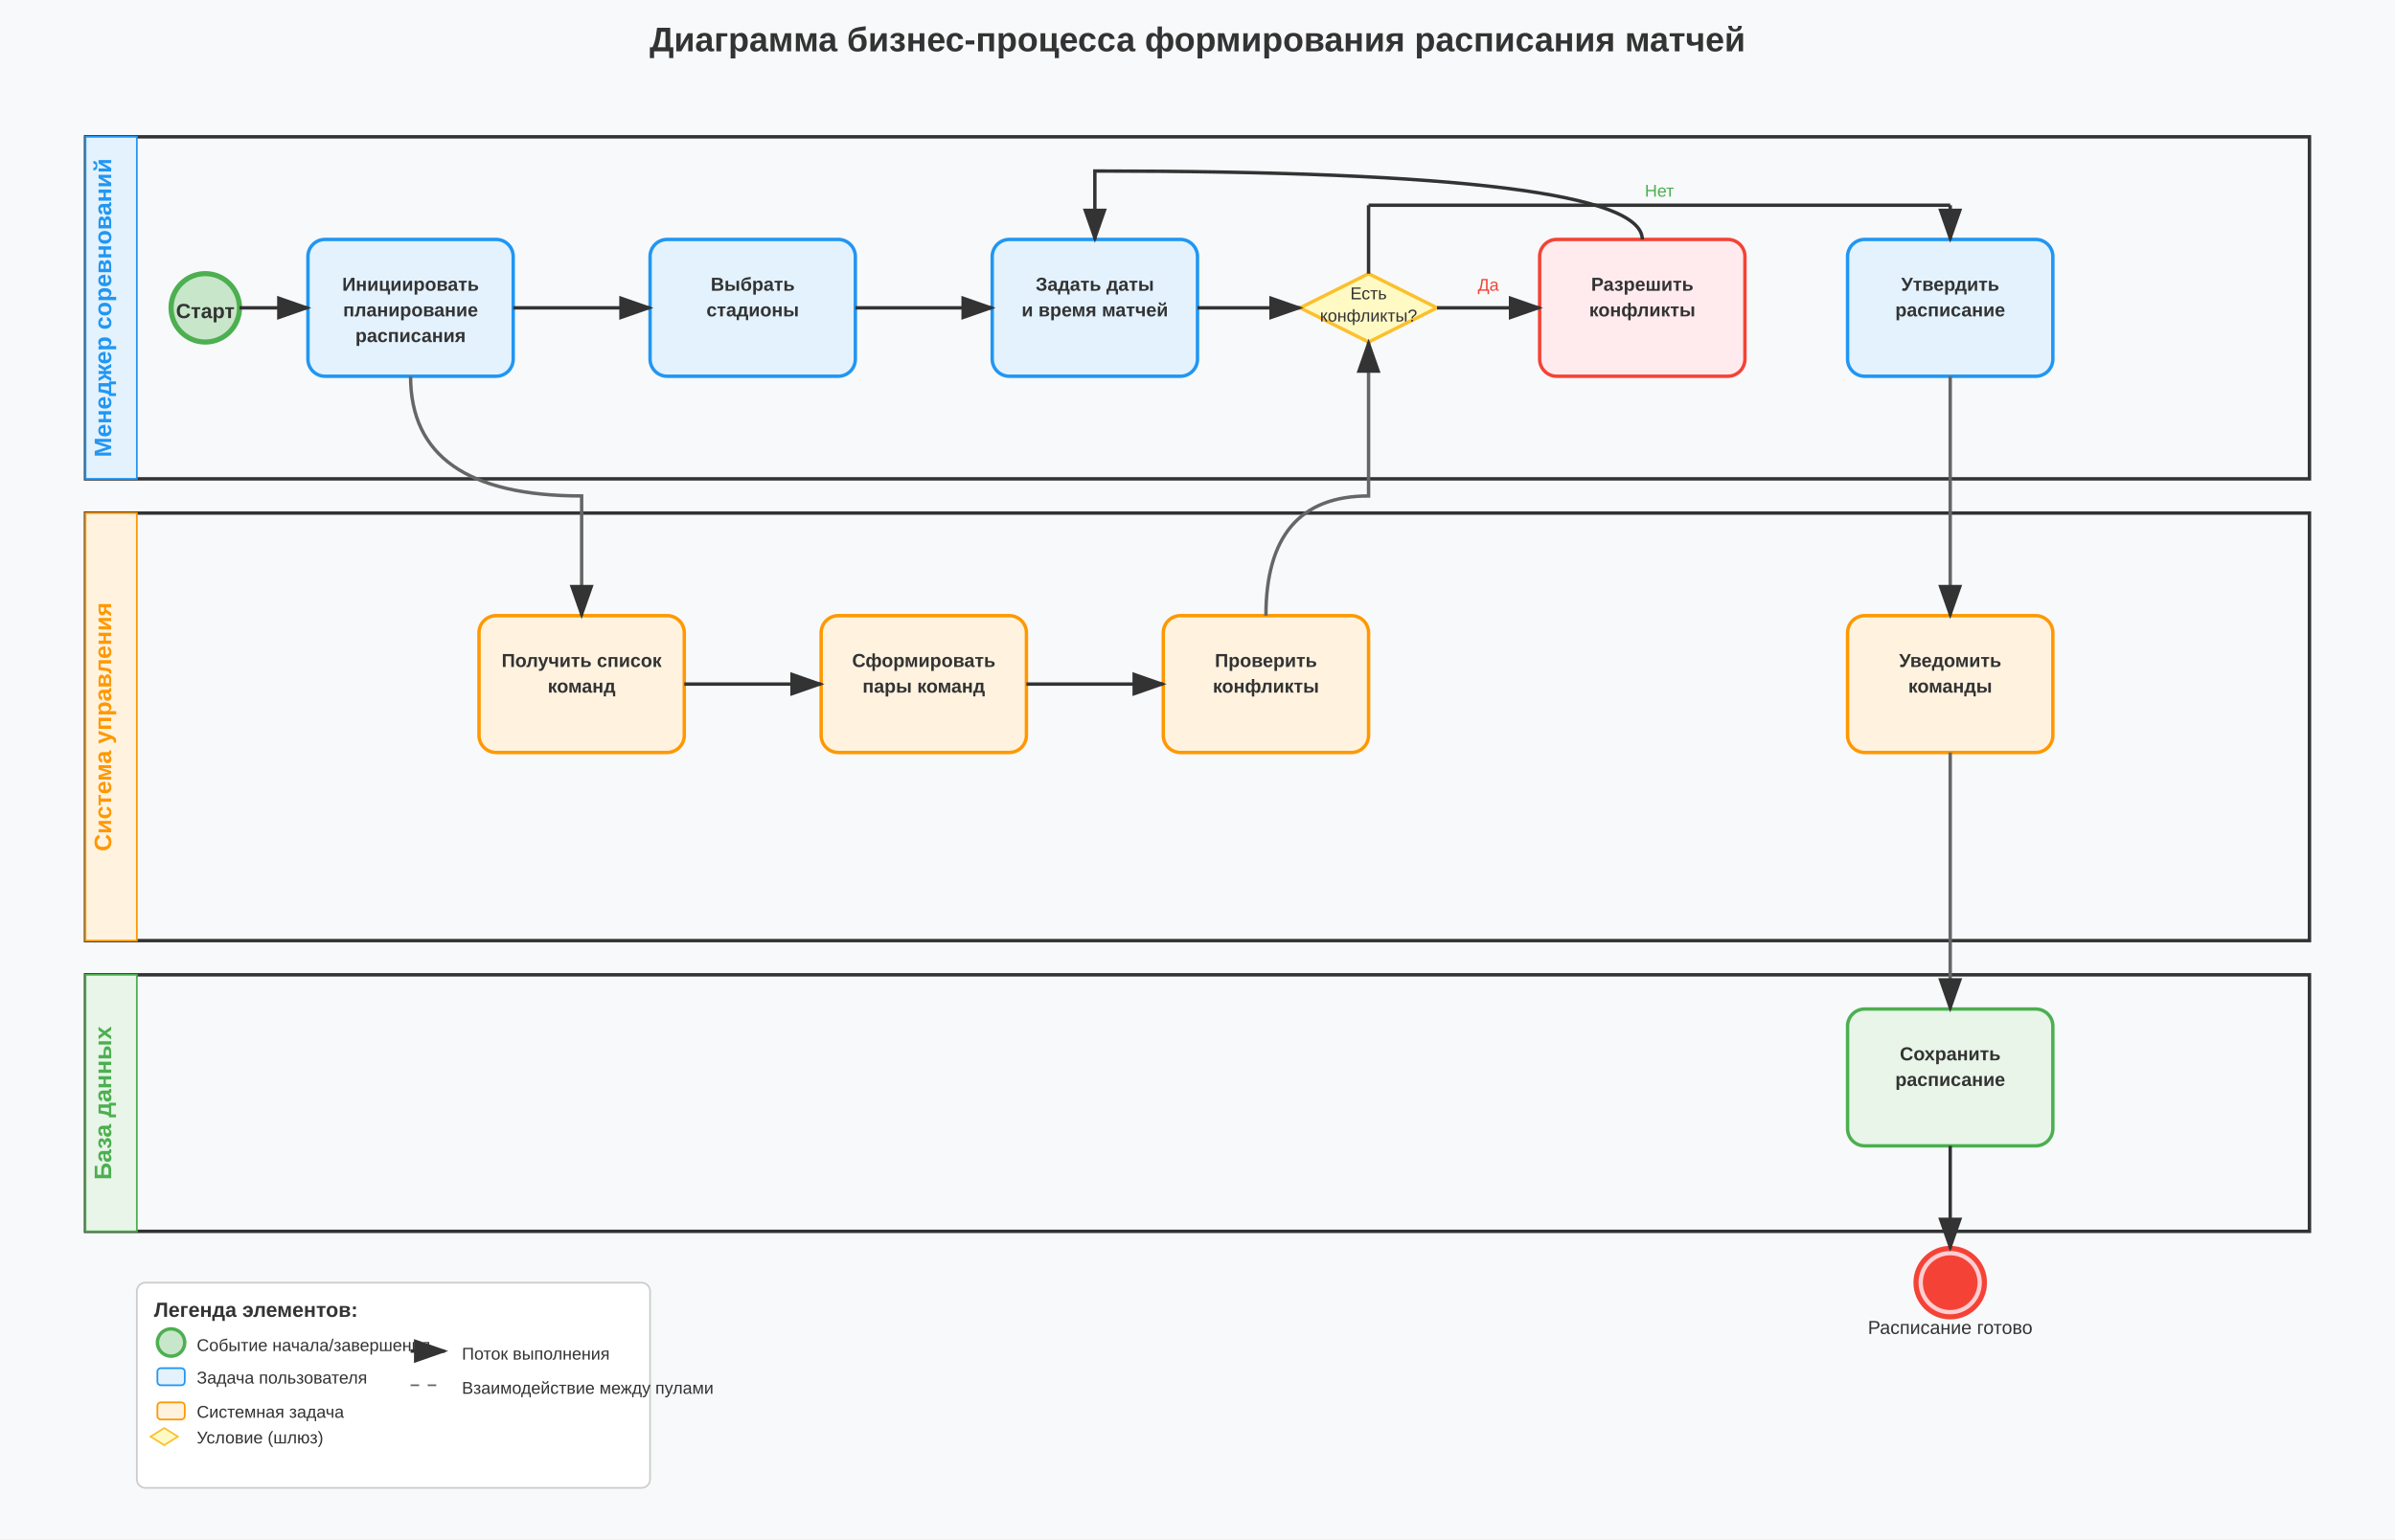
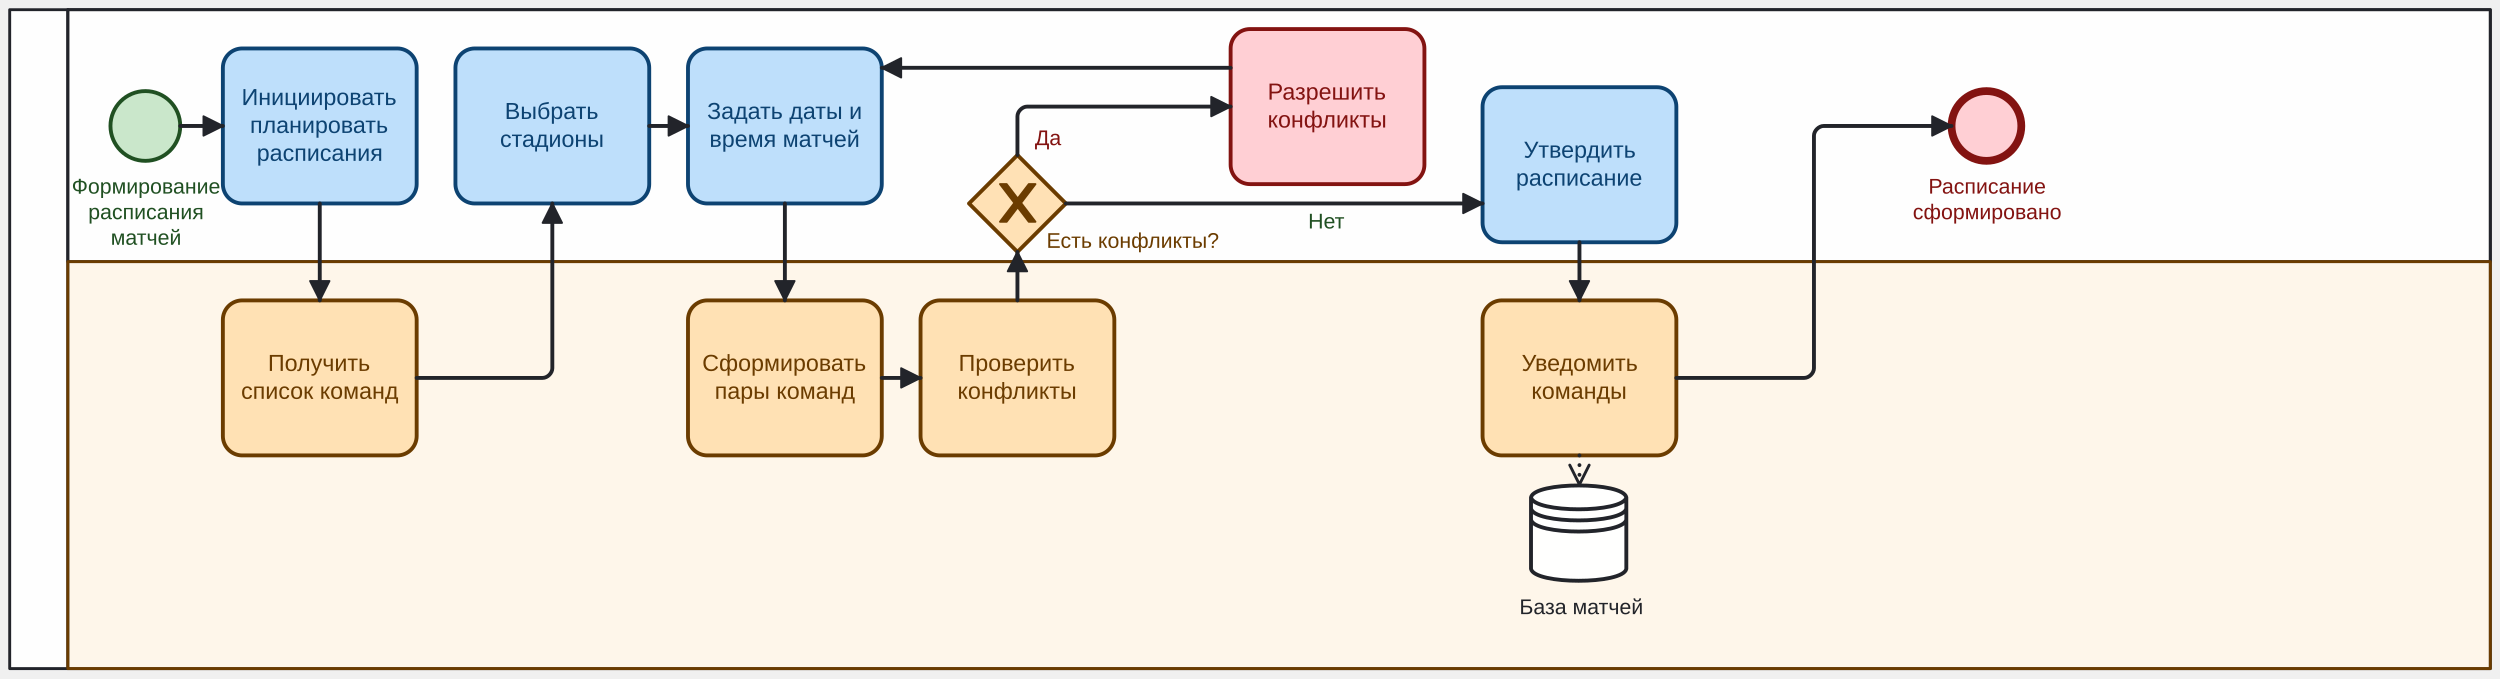
- <svg xmlns="http://www.w3.org/2000/svg" width="1400" height="900">
+ <svg xmlns="http://www.w3.org/2000/svg" width="1290" height="350" viewBox="165 95 1290 350" version="1.1">
  <defs>
-     <marker id="a" markerHeight="7" markerWidth="10" orient="auto" refX="9" refY="3.5">
-       <path fill="#333" d="m0 0 10 3.5L0 7z" />
-     </marker>
+     <pattern id="djs-grid-pattern-356952" width="10" height="10" patternUnits="userSpaceOnUse">
+       <circle cx="0.5" cy="0.5" r="0.5" style="fill: rgb(204, 204, 204);" />
+     </pattern>
  </defs>
-   <g class="layer">
-     <path fill="#f8f9fa" d="M0 0h1400v900H0z" />
-     <text fill="#333" font-family="Arial" font-size="20" font-weight="bold" text-anchor="middle" x="700" y="30">Диаграмма бизнес-процесса формирования расписания матчей</text>
-     <path fill="none" stroke="#333" stroke-width="2" d="M50 80h1300v200H50z" />
-     <path fill="#e3f2fd" stroke="#2196f3" d="M50 80h30v200H50z" />
-     <text fill="#2196f3" font-family="Arial" font-size="14" font-weight="bold" text-anchor="middle" transform="rotate(-90 65 180)" x="65" y="180">Менеджер соревнований</text>
-     <path fill="none" stroke="#333" stroke-width="2" d="M50 300h1300v250H50z" />
-     <path fill="#fff3e0" stroke="#ff9800" d="M50 300h30v250H50z" />
-     <text fill="#ff9800" font-family="Arial" font-size="14" font-weight="bold" text-anchor="middle" transform="rotate(-90 65 425)" x="65" y="425">Система управления</text>
-     <path fill="none" stroke="#333" stroke-width="2" d="M50 570h1300v150H50z" />
-     <path fill="#e8f5e8" stroke="#4caf50" d="M50 570h30v150H50z" />
-     <text fill="#4caf50" font-family="Arial" font-size="14" font-weight="bold" text-anchor="middle" transform="rotate(-90 65 645)" x="65" y="645">База данных</text>
-     <circle cx="120" cy="180" fill="#c8e6c9" r="20" stroke="#4caf50" stroke-width="3" />
-     <text fill="#333" font-family="Arial" font-size="12" font-weight="bold" text-anchor="middle" x="120" y="186">Старт</text>
-     <rect fill="#e3f2fd" height="80" rx="10" stroke="#2196f3" stroke-width="2" width="120" x="180" y="140" />
-     <text fill="#333" font-family="Arial" font-size="11" font-weight="bold" text-anchor="middle" x="240" y="170">Инициировать</text>
-     <text fill="#333" font-family="Arial" font-size="11" font-weight="bold" text-anchor="middle" x="240" y="185">планирование</text>
-     <text fill="#333" font-family="Arial" font-size="11" font-weight="bold" text-anchor="middle" x="240" y="200">расписания</text>
-     <rect fill="#e3f2fd" height="80" rx="10" stroke="#2196f3" stroke-width="2" width="120" x="380" y="140" />
-     <text fill="#333" font-family="Arial" font-size="11" font-weight="bold" text-anchor="middle" x="440" y="170">Выбрать</text>
-     <text fill="#333" font-family="Arial" font-size="11" font-weight="bold" text-anchor="middle" x="440" y="185">стадионы</text>
-     <rect fill="#e3f2fd" height="80" rx="10" stroke="#2196f3" stroke-width="2" width="120" x="580" y="140" />
-     <text fill="#333" font-family="Arial" font-size="11" font-weight="bold" text-anchor="middle" x="640" y="170">Задать даты</text>
-     <text fill="#333" font-family="Arial" font-size="11" font-weight="bold" text-anchor="middle" x="640" y="185">и время матчей</text>
-     <path fill="#fff9c4" stroke="#fbc02d" stroke-width="2" d="m800 160 40 20-40 20-40-20z" />
-     <text fill="#333" font-family="Arial" font-size="10" text-anchor="middle" x="800" y="175">Есть</text>
-     <text fill="#333" font-family="Arial" font-size="10" text-anchor="middle" x="800" y="188">конфликты?</text>
-     <rect fill="#ffebee" height="80" rx="10" stroke="#f44336" stroke-width="2" width="120" x="900" y="140" />
-     <text fill="#333" font-family="Arial" font-size="11" font-weight="bold" text-anchor="middle" x="960" y="170">Разрешить</text>
-     <text fill="#333" font-family="Arial" font-size="11" font-weight="bold" text-anchor="middle" x="960" y="185">конфликты</text>
-     <rect fill="#e3f2fd" height="80" rx="10" stroke="#2196f3" stroke-width="2" width="120" x="1080" y="140" />
-     <text fill="#333" font-family="Arial" font-size="11" font-weight="bold" text-anchor="middle" x="1140" y="170">Утвердить</text>
-     <text fill="#333" font-family="Arial" font-size="11" font-weight="bold" text-anchor="middle" x="1140" y="185">расписание</text>
-     <rect fill="#fff3e0" height="80" rx="10" stroke="#ff9800" stroke-width="2" width="120" x="280" y="360" />
-     <text fill="#333" font-family="Arial" font-size="11" font-weight="bold" text-anchor="middle" x="340" y="390">Получить список</text>
-     <text fill="#333" font-family="Arial" font-size="11" font-weight="bold" text-anchor="middle" x="340" y="405">команд</text>
-     <rect fill="#fff3e0" height="80" rx="10" stroke="#ff9800" stroke-width="2" width="120" x="480" y="360" />
-     <text fill="#333" font-family="Arial" font-size="11" font-weight="bold" text-anchor="middle" x="540" y="390">Сформировать</text>
-     <text fill="#333" font-family="Arial" font-size="11" font-weight="bold" text-anchor="middle" x="540" y="405">пары команд</text>
-     <rect fill="#fff3e0" height="80" rx="10" stroke="#ff9800" stroke-width="2" width="120" x="680" y="360" />
-     <text fill="#333" font-family="Arial" font-size="11" font-weight="bold" text-anchor="middle" x="740" y="390">Проверить</text>
-     <text fill="#333" font-family="Arial" font-size="11" font-weight="bold" text-anchor="middle" x="740" y="405">конфликты</text>
-     <rect fill="#fff3e0" height="80" rx="10" stroke="#ff9800" stroke-width="2" width="120" x="1080" y="360" />
-     <text fill="#333" font-family="Arial" font-size="11" font-weight="bold" text-anchor="middle" x="1140" y="390">Уведомить</text>
-     <text fill="#333" font-family="Arial" font-size="11" font-weight="bold" text-anchor="middle" x="1140" y="405">команды</text>
-     <rect fill="#e8f5e8" height="80" rx="10" stroke="#4caf50" stroke-width="2" width="120" x="1080" y="590" />
-     <text fill="#333" font-family="Arial" font-size="11" font-weight="bold" text-anchor="middle" x="1140" y="620">Сохранить</text>
-     <text fill="#333" font-family="Arial" font-size="11" font-weight="bold" text-anchor="middle" x="1140" y="635">расписание</text>
-     <circle cx="1140" cy="750" fill="#ffcdd2" r="20" stroke="#f44336" stroke-width="3" />
-     <circle cx="1140" cy="750" fill="#f44336" r="16" />
-     <text fill="#333" font-family="Arial" font-size="11" text-anchor="middle" x="1140" y="780">Расписание готово</text>
-     <path marker-end="url(#a)" stroke="#333" stroke-width="2" d="M140 180h40" />
-     <path marker-end="url(#a)" stroke="#333" stroke-width="2" d="M300 180h80" />
-     <path marker-end="url(#a)" stroke="#333" stroke-width="2" d="M500 180h80" />
-     <path marker-end="url(#a)" stroke="#333" stroke-width="2" d="M700 180h60" />
-     <path marker-end="url(#a)" stroke="#333" stroke-width="2" d="M840 180h60" />
-     <text fill="#f44336" font-family="Arial" font-size="10" text-anchor="middle" x="870" y="170">Да</text>
-     <path d="M960 140q0-40-320-40v40" fill="none" marker-end="url(#a)" stroke="#333" stroke-width="2" />
-     <path stroke="#333" stroke-width="2" d="M800 160v-40M800 120h340" />
-     <path marker-end="url(#a)" stroke="#333" stroke-width="2" d="M1140 120v20" />
-     <text fill="#4caf50" font-family="Arial" font-size="10" text-anchor="middle" x="970" y="115">Нет</text>
-     <path d="M240 220q0 70 100 70v70" fill="none" marker-end="url(#a)" stroke="#666" stroke-width="2" />
-     <path marker-end="url(#a)" stroke="#333" stroke-width="2" d="M400 400h80" />
-     <path marker-end="url(#a)" stroke="#333" stroke-width="2" d="M600 400h80" />
-     <path d="M740 360q0-70 60-70v-90" fill="none" marker-end="url(#a)" stroke="#666" stroke-width="2" />
-     <path d="M1140 220v140" fill="none" marker-end="url(#a)" stroke="#666" stroke-width="2" />
-     <path d="M1140 440v150" fill="none" marker-end="url(#a)" stroke="#666" stroke-width="2" />
-     <path marker-end="url(#a)" stroke="#333" stroke-width="2" d="M1140 670v60" />
-     <g transform="translate(80 750)">
-       <rect fill="#fff" height="120" rx="5" stroke="#ccc" width="300" />
-       <text fill="#333" font-family="Arial" font-size="12" font-weight="bold" x="10" y="20">Легенда элементов:</text>
-       <circle cx="20" cy="35" fill="#c8e6c9" r="8" stroke="#4caf50" stroke-width="2" />
-       <text fill="#333" font-family="Arial" font-size="10" x="35" y="40">Событие начала/завершения</text>
-       <rect fill="#e3f2fd" height="10" rx="2" stroke="#2196f3" width="16" x="12" y="50" />
-       <text fill="#333" font-family="Arial" font-size="10" x="35" y="59">Задача пользователя</text>
-       <rect fill="#fff3e0" height="10" rx="2" stroke="#ff9800" width="16" x="12" y="70" />
-       <text fill="#333" font-family="Arial" font-size="10" x="35" y="79">Системная задача</text>
-       <path fill="#fff9c4" stroke="#fbc02d" d="m16 85 8 5-8 5-8-5z" />
-       <text fill="#333" font-family="Arial" font-size="10" x="35" y="94">Условие (шлюз)</text>
-       <path marker-end="url(#a)" stroke="#333" stroke-width="2" d="M160 40h20" />
-       <text fill="#333" font-family="Arial" font-size="10" x="190" y="45">Поток выполнения</text>
-       <path stroke="#666" stroke-dasharray="5,5" d="M160 60h20" />
-       <text fill="#333" font-family="Arial" font-size="10" x="190" y="65">Взаимодействие между пулами</text>
+   <g class="djs-group">
+     <g class="djs-element djs-shape" data-element-id="Participant_0r4eqyd" style="display: block;" transform="matrix(1 0 0 1 170 100)">
+       <g class="djs-visual">
+         <rect x="0" y="0" width="1280" height="340" rx="0" ry="0" style="stroke-linecap: round; stroke-linejoin: round; stroke: rgb(34, 36, 42); stroke-width: 1.5px; fill: white; fill-opacity: 0.95;" />
+         <path style="fill: none; stroke-linecap: round; stroke-linejoin: round; stroke: rgb(34, 36, 42); stroke-width: 1.5px;" d="M30,0L30,340" />
+         <text lineHeight="1.2" class="djs-label" style="font-family: Arial, sans-serif; font-size: 12px; font-weight: normal; fill: rgb(34, 36, 42);" transform="matrix(-1.83697e-16 -1 1 -1.83697e-16 0 340)">
+           <tspan x="170" y="18.6" />
+         </text>
+       </g>
+       <rect x="-5" y="-5" rx="4" width="1290" height="350" class="djs-outline" style="fill: none;" />
+       <rect class="djs-hit djs-hit-no-move" x="0" y="0" width="1280" height="340" style="fill: none; stroke-opacity: 0; stroke: white; stroke-width: 15px;" />
+       <rect class="djs-hit djs-hit-click-stroke" x="0" y="0" width="1280" height="340" style="fill: none; stroke-opacity: 0; stroke: white; stroke-width: 15px;" />
+       <rect class="djs-hit djs-hit-all" x="0" y="0" width="30" height="340" style="fill: none; stroke-opacity: 0; stroke: white; stroke-width: 15px;" />
+     </g>
+     <g class="djs-children">
+       <g class="djs-group">
+         <g class="djs-element djs-shape" data-element-id="Lane_1m2kdk2" style="display: block;" transform="matrix(1 0 0 1 200 100)">
+           <g class="djs-visual">
+             <rect x="0" y="0" width="1250" height="130" rx="0" ry="0" style="stroke-linecap: round; stroke-linejoin: round; stroke: rgb(34, 36, 42); stroke-width: 1.5px; fill: white; fill-opacity: 0.25;" />
+             <text lineHeight="1.2" class="djs-label" style="font-family: Arial, sans-serif; font-size: 12px; font-weight: normal; fill: rgb(34, 36, 42);" transform="matrix(-1.83697e-16 -1 1 -1.83697e-16 0 130)">
+               <tspan x="65" y="18.6" />
+             </text>
+           </g>
+           <rect x="-5" y="-5" rx="4" width="1260" height="140" class="djs-outline" style="fill: none;" />
+           <rect class="djs-hit djs-hit-no-move" x="0" y="0" width="1250" height="130" style="fill: none; stroke-opacity: 0; stroke: white; stroke-width: 15px;" />
+           <rect class="djs-hit djs-hit-click-stroke" x="0" y="0" width="1250" height="130" style="fill: none; stroke-opacity: 0; stroke: white; stroke-width: 15px;" />
+           <rect class="djs-hit djs-hit-all" x="0" y="0" width="30" height="130" style="fill: none; stroke-opacity: 0; stroke: white; stroke-width: 15px;" />
+         </g>
+       </g>
+       <g class="djs-group">
+         <g class="djs-element djs-shape" data-element-id="Lane_0pj161p" style="display: block;" transform="matrix(1 0 0 1 200 230)">
+           <g class="djs-visual">
+             <rect x="0" y="0" width="1250" height="210" rx="0" ry="0" style="stroke-linecap: round; stroke-linejoin: round; stroke: rgb(107, 60, 0); stroke-width: 1.5px; fill: rgb(255, 224, 178); fill-opacity: 0.25;" />
+             <text lineHeight="1.2" class="djs-label" style="font-family: Arial, sans-serif; font-size: 12px; font-weight: normal; fill: rgb(107, 60, 0);" transform="matrix(-1.83697e-16 -1 1 -1.83697e-16 0 210)">
+               <tspan x="105" y="18.6" />
+             </text>
+           </g>
+           <rect x="-5" y="-5" rx="4" width="1260" height="220" class="djs-outline" style="fill: none;" />
+           <rect class="djs-hit djs-hit-no-move" x="0" y="0" width="1250" height="210" style="fill: none; stroke-opacity: 0; stroke: white; stroke-width: 15px;" />
+           <rect class="djs-hit djs-hit-click-stroke" x="0" y="0" width="1250" height="210" style="fill: none; stroke-opacity: 0; stroke: white; stroke-width: 15px;" />
+           <rect class="djs-hit djs-hit-all" x="0" y="0" width="30" height="210" style="fill: none; stroke-opacity: 0; stroke: white; stroke-width: 15px;" />
+         </g>
+       </g>
+       <g class="djs-group">
+         <g class="djs-element djs-shape" data-element-id="Event_1ok4ohv" style="display: block;" transform="matrix(1 0 0 1 222 142)">
+           <g class="djs-visual">
+             <circle cx="18" cy="18" r="18" style="stroke-linecap: round; stroke-linejoin: round; stroke: rgb(32, 80, 34); stroke-width: 2px; fill: rgb(200, 230, 201); fill-opacity: 0.95;" />
+           </g>
+           <rect class="djs-hit djs-hit-all" x="0" y="0" width="36" height="36" style="fill: none; stroke-opacity: 0; stroke: white; stroke-width: 15px;" />
+           <circle cx="18" cy="18" r="23" class="djs-outline" style="fill: none;" />
+         </g>
+       </g>
+       <g class="djs-group">
+         <g class="djs-element djs-shape" data-element-id="Activity_0319um3" style="display: block;" transform="matrix(1 0 0 1 280 120)">
+           <g class="djs-visual">
+             <rect x="0" y="0" width="100" height="80" rx="10" ry="10" style="stroke-linecap: round; stroke-linejoin: round; stroke: rgb(13, 67, 114); stroke-width: 2px; fill: rgb(187, 222, 251); fill-opacity: 0.95;" />
+             <text lineHeight="1.2" class="djs-label" style="font-family: Arial, sans-serif; font-size: 12px; font-weight: normal; fill: rgb(13, 67, 114);">
+               <tspan x="9.636" y="29.2">Инициировать </tspan>
+               <tspan x="14.001" y="43.6">планировать </tspan>
+               <tspan x="17.469" y="58">расписания</tspan>
+             </text>
+           </g>
+           <rect class="djs-hit djs-hit-all" x="0" y="0" width="100" height="80" style="fill: none; stroke-opacity: 0; stroke: white; stroke-width: 15px;" />
+           <rect x="-5" y="-5" rx="14" width="110" height="90" class="djs-outline" style="fill: none;" />
+         </g>
+       </g>
+       <g class="djs-group">
+         <g class="djs-element djs-shape" data-element-id="Activity_1o7kmbs" style="display: block;" transform="matrix(1 0 0 1 280 250)">
+           <g class="djs-visual">
+             <rect x="0" y="0" width="100" height="80" rx="10" ry="10" style="stroke-linecap: round; stroke-linejoin: round; stroke: rgb(107, 60, 0); stroke-width: 2px; fill: rgb(255, 224, 178); fill-opacity: 0.95;" />
+             <text lineHeight="1.2" class="djs-label" style="font-family: Arial, sans-serif; font-size: 12px; font-weight: normal; fill: rgb(107, 60, 0);">
+               <tspan x="23.256" y="36.4">Получить </tspan>
+               <tspan x="9.391" y="50.8">список команд</tspan>
+             </text>
+           </g>
+           <rect class="djs-hit djs-hit-all" x="0" y="0" width="100" height="80" style="fill: none; stroke-opacity: 0; stroke: white; stroke-width: 15px;" />
+           <rect x="-5" y="-5" rx="14" width="110" height="90" class="djs-outline" style="fill: none;" />
+         </g>
+       </g>
+       <g class="djs-group">
+         <g class="djs-element djs-shape" data-element-id="Activity_134ykms" style="display: block;" transform="matrix(1 0 0 1 400 120)">
+           <g class="djs-visual">
+             <rect x="0" y="0" width="100" height="80" rx="10" ry="10" style="stroke-linecap: round; stroke-linejoin: round; stroke: rgb(13, 67, 114); stroke-width: 2px; fill: rgb(187, 222, 251); fill-opacity: 0.95;" />
+             <text lineHeight="1.2" class="djs-label" style="font-family: Arial, sans-serif; font-size: 12px; font-weight: normal; fill: rgb(13, 67, 114);">
+               <tspan x="25.459" y="36.4">Выбрать </tspan>
+               <tspan x="22.979" y="50.8">стадионы</tspan>
+             </text>
+           </g>
+           <rect class="djs-hit djs-hit-all" x="0" y="0" width="100" height="80" style="fill: none; stroke-opacity: 0; stroke: white; stroke-width: 15px;" />
+           <rect x="-5" y="-5" rx="14" width="110" height="90" class="djs-outline" style="fill: none;" />
+         </g>
+       </g>
+       <g class="djs-group">
+         <g class="djs-element djs-shape" data-element-id="Activity_05emmdw" style="display: block;" transform="matrix(1 0 0 1 520 120)">
+           <g class="djs-visual">
+             <rect x="0" y="0" width="100" height="80" rx="10" ry="10" style="stroke-linecap: round; stroke-linejoin: round; stroke: rgb(13, 67, 114); stroke-width: 2px; fill: rgb(187, 222, 251); fill-opacity: 0.95;" />
+             <text lineHeight="1.2" class="djs-label" style="font-family: Arial, sans-serif; font-size: 12px; font-weight: normal; fill: rgb(13, 67, 114);">
+               <tspan x="9.858" y="36.4">Задать даты и</tspan>
+               <tspan x="11.057" y="50.8">время матчей</tspan>
+             </text>
+           </g>
+           <rect class="djs-hit djs-hit-all" x="0" y="0" width="100" height="80" style="fill: none; stroke-opacity: 0; stroke: white; stroke-width: 15px;" />
+           <rect x="-5" y="-5" rx="14" width="110" height="90" class="djs-outline" style="fill: none;" />
+         </g>
+       </g>
+       <g class="djs-group">
+         <g class="djs-element djs-shape" data-element-id="Activity_0oi5qn6" style="display: block;" transform="matrix(1 0 0 1 520 250)">
+           <g class="djs-visual">
+             <rect x="0" y="0" width="100" height="80" rx="10" ry="10" style="stroke-linecap: round; stroke-linejoin: round; stroke: rgb(107, 60, 0); stroke-width: 2px; fill: rgb(255, 224, 178); fill-opacity: 0.95;" />
+             <text lineHeight="1.2" class="djs-label" style="font-family: Arial, sans-serif; font-size: 12px; font-weight: normal; fill: rgb(107, 60, 0);">
+               <tspan x="7.333" y="36.4">Сформировать</tspan>
+               <tspan x="13.789" y="50.8">пары команд</tspan>
+             </text>
+           </g>
+           <rect class="djs-hit djs-hit-all" x="0" y="0" width="100" height="80" style="fill: none; stroke-opacity: 0; stroke: white; stroke-width: 15px;" />
+           <rect x="-5" y="-5" rx="14" width="110" height="90" class="djs-outline" style="fill: none;" />
+         </g>
+       </g>
+       <g class="djs-group">
+         <g class="djs-element djs-shape" data-element-id="Activity_002ssw3" style="display: block;" transform="matrix(1 0 0 1 640 250)">
+           <g class="djs-visual">
+             <rect x="0" y="0" width="100" height="80" rx="10" ry="10" style="stroke-linecap: round; stroke-linejoin: round; stroke: rgb(107, 60, 0); stroke-width: 2px; fill: rgb(255, 224, 178); fill-opacity: 0.95;" />
+             <text lineHeight="1.2" class="djs-label" style="font-family: Arial, sans-serif; font-size: 12px; font-weight: normal; fill: rgb(107, 60, 0);">
+               <tspan x="19.62" y="36.4">Проверить </tspan>
+               <tspan x="19.06" y="50.8">конфликты</tspan>
+             </text>
+           </g>
+           <rect class="djs-hit djs-hit-all" x="0" y="0" width="100" height="80" style="fill: none; stroke-opacity: 0; stroke: white; stroke-width: 15px;" />
+           <rect x="-5" y="-5" rx="14" width="110" height="90" class="djs-outline" style="fill: none;" />
+         </g>
+       </g>
+       <g class="djs-group">
+         <g class="djs-element djs-shape" data-element-id="Activity_1llwj9p" style="display: block;" transform="matrix(1 0 0 1 930 250)">
+           <g class="djs-visual">
+             <rect x="0" y="0" width="100" height="80" rx="10" ry="10" style="stroke-linecap: round; stroke-linejoin: round; stroke: rgb(107, 60, 0); stroke-width: 2px; fill: rgb(255, 224, 178); fill-opacity: 0.95;" />
+             <text lineHeight="1.2" class="djs-label" style="font-family: Arial, sans-serif; font-size: 12px; font-weight: normal; fill: rgb(107, 60, 0);">
+               <tspan x="20.138" y="36.4">Уведомить </tspan>
+               <tspan x="25.194" y="50.8">команды</tspan>
+             </text>
+           </g>
+           <rect class="djs-hit djs-hit-all" x="0" y="0" width="100" height="80" style="fill: none; stroke-opacity: 0; stroke: white; stroke-width: 15px;" />
+           <rect x="-5" y="-5" rx="14" width="110" height="90" class="djs-outline" style="fill: none;" />
+         </g>
+       </g>
+       <g class="djs-group">
+         <g class="djs-element djs-shape" data-element-id="DataStoreReference_0b8kw5d" style="display: block;" transform="matrix(1 0 0 1 955 345)">
+           <g class="djs-visual">
+             <path d="m  0,6.65 l  0,36.885 c  1.639,8.197 47.541,8.197  49.18,0 l  0,-36.885 c -1.639,-8.197 -47.541,-8.197 -49.18,0c  1.639,8.197 47.541,8.197  49.18,0 m  -49.18,5.738c  1.639,8.197 47.541,8.197 49.18,0m  -49.18,5.738c  1.639,8.197 47.541,8.197  49.18,0" style="fill: white; stroke-linecap: round; stroke-linejoin: round; stroke: rgb(34, 36, 42); stroke-width: 2px; fill-opacity: 0.95;" />
+           </g>
+           <rect class="djs-hit djs-hit-all" x="0" y="0" width="50" height="50" style="fill: none; stroke-opacity: 0; stroke: white; stroke-width: 15px;" />
+           <path d="M1.038 48.135C1.038 49.351 1.073 50.758 1.383 52.064C1.699 53.394 2.324 54.715 3.564 55.643C6.025 57.484 10.116 58.769 14.821 59.607C19.577 60.454 25.139 60.874 30.683 60.874C36.228 60.874 41.789 60.454 46.545 59.607C51.25 58.769 55.341 57.484 57.803 55.643C59.042 54.716 59.667 53.394 59.983 52.064C60.294 50.758 60.328 49.351 60.328 48.134V13.841C60.328 12.625 60.294 11.218 59.983 9.912C59.667 8.582 59.042 7.26 57.803 6.333C55.341 4.492 51.25 3.207 46.545 2.369C41.789 1.522 36.228 1.102 30.683 1.102C25.139 1.102 19.577 1.522 14.821 2.369C10.116 3.207 6.025 4.492 3.564 6.333C2.324 7.26 1.7 8.582 1.383 9.912C1.073 11.218 1.038 12.625 1.038 13.841V48.135Z" transform="translate(-6, -6)" class="djs-outline" style="stroke-width: 2px; fill: none;" />
+         </g>
+       </g>
+       <g class="djs-group">
+         <g class="djs-element djs-shape" data-element-id="Event_0one9f3" style="display: block;" transform="matrix(1 0 0 1 1172 142)">
+           <g class="djs-visual">
+             <circle cx="18" cy="18" r="18" style="stroke-linecap: round; stroke-linejoin: round; stroke: rgb(131, 19, 17); stroke-width: 4px; fill: rgb(255, 205, 210); fill-opacity: 0.95;" />
+           </g>
+           <rect class="djs-hit djs-hit-all" x="0" y="0" width="36" height="36" style="fill: none; stroke-opacity: 0; stroke: white; stroke-width: 15px;" />
+           <circle cx="18" cy="18" r="24" class="djs-outline" style="fill: none;" />
+         </g>
+       </g>
+       <g class="djs-group">
+         <g class="djs-element djs-shape" data-element-id="Activity_11m3y1w" style="display: block;" transform="matrix(1 0 0 1 930 140)">
+           <g class="djs-visual">
+             <rect x="0" y="0" width="100" height="80" rx="10" ry="10" style="stroke-linecap: round; stroke-linejoin: round; stroke: rgb(13, 67, 114); stroke-width: 2px; fill: rgb(187, 222, 251); fill-opacity: 0.95;" />
+             <text lineHeight="1.2" class="djs-label" style="font-family: Arial, sans-serif; font-size: 12px; font-weight: normal; fill: rgb(13, 67, 114);">
+               <tspan x="21.184" y="36.4">Утвердить </tspan>
+               <tspan x="17.224" y="50.8">расписание</tspan>
+             </text>
+           </g>
+           <rect class="djs-hit djs-hit-all" x="0" y="0" width="100" height="80" style="fill: none; stroke-opacity: 0; stroke: white; stroke-width: 15px;" />
+           <rect x="-5" y="-5" rx="14" width="110" height="90" class="djs-outline" style="fill: none;" />
+         </g>
+       </g>
+       <g class="djs-group">
+         <g class="djs-element djs-shape" data-element-id="Activity_12h6riq" style="display: block;" transform="matrix(1 0 0 1 800 110)">
+           <g class="djs-visual">
+             <rect x="0" y="0" width="100" height="80" rx="10" ry="10" style="stroke-linecap: round; stroke-linejoin: round; stroke: rgb(131, 19, 17); stroke-width: 2px; fill: rgb(255, 205, 210); fill-opacity: 0.95;" />
+             <text lineHeight="1.2" class="djs-label" style="font-family: Arial, sans-serif; font-size: 12px; font-weight: normal; fill: rgb(131, 19, 17);">
+               <tspan x="19.09" y="36.4">Разрешить </tspan>
+               <tspan x="19.06" y="50.8">конфликты</tspan>
+             </text>
+           </g>
+           <rect class="djs-hit djs-hit-all" x="0" y="0" width="100" height="80" style="fill: none; stroke-opacity: 0; stroke: white; stroke-width: 15px;" />
+           <rect x="-5" y="-5" rx="14" width="110" height="90" class="djs-outline" style="fill: none;" />
+         </g>
+       </g>
+       <g class="djs-group">
+         <g class="djs-element djs-shape" data-element-id="Gateway_06dknxj" style="display: block;" transform="matrix(1 0 0 1 665 175)">
+           <g class="djs-visual">
+             <polygon points="25,0 50,25 25,50 0,25" style="stroke-linecap: round; stroke-linejoin: round; stroke: rgb(107, 60, 0); stroke-width: 2px; fill: rgb(255, 224, 178); fill-opacity: 0.95;" />
+             <path d="m 16,15 7.429,9.714 -7.429,9.714 3.429,0 5.714,-7.464 5.714,7.464 3.429,0 -7.429,-9.714 7.429,-9.714 -3.429,0 -5.714,7.464 -5.714,-7.464 -3.429,0 z" style="fill: rgb(107, 60, 0); stroke-linecap: round; stroke-linejoin: round; stroke: rgb(107, 60, 0); stroke-width: 1px;" />
+           </g>
+           <rect class="djs-hit djs-hit-all" x="0" y="0" width="50" height="50" style="fill: none; stroke-opacity: 0; stroke: white; stroke-width: 15px;" />
+           <rect x="2" y="2" rx="4" width="46" height="46" class="djs-outline" style="transform-box: fill-box; transform: rotate(45deg); transform-origin: center center; fill: none;" />
+         </g>
+       </g>
+       <g class="djs-group">
+         <g class="djs-element djs-connection" data-element-id="Flow_0q1xd1w" style="display: block;">
+           <g class="djs-visual">
+             <defs>
+               <marker id="marker-7722mn1vzj7tnqnmg5ncej746" viewBox="0 0 20 20" refX="11" refY="10" markerWidth="10" markerHeight="10" orient="auto">
+                 <path d="M 1 5 L 11 10 L 1 15 Z" style="stroke-linecap: round; stroke-linejoin: round; stroke: rgb(34, 36, 42); stroke-width: 1px; fill: rgb(34, 36, 42);" />
+               </marker>
+             </defs>
+             <path data-corner-radius="5" style="fill: none; stroke-linecap: round; stroke-linejoin: round; stroke: rgb(34, 36, 42); stroke-width: 2px; marker-end: url('#marker-7722mn1vzj7tnqnmg5ncej746');" d="M258,160L280,160" />
+           </g>
+           <path d="M258,160L280,160" class="djs-hit djs-hit-stroke" style="fill: none; stroke-opacity: 0; stroke: white; stroke-width: 15px;" />
+           <rect x="253" y="155" rx="4" width="32" height="10" class="djs-outline" style="fill: none;" />
+         </g>
+       </g>
+       <g class="djs-group">
+         <g class="djs-element djs-connection" data-element-id="Flow_0bo9bfu" style="display: block;">
+           <g class="djs-visual">
+             <defs>
+               <marker id="marker-ag21sbdjh2qx2b17m1znlcfg6" viewBox="0 0 20 20" refX="11" refY="10" markerWidth="10" markerHeight="10" orient="auto">
+                 <path d="M 1 5 L 11 10 L 1 15 Z" style="stroke-linecap: round; stroke-linejoin: round; stroke: rgb(34, 36, 42); stroke-width: 1px; fill: rgb(34, 36, 42);" />
+               </marker>
+             </defs>
+             <path data-corner-radius="5" style="fill: none; stroke-linecap: round; stroke-linejoin: round; stroke: rgb(34, 36, 42); stroke-width: 2px; marker-end: url('#marker-ag21sbdjh2qx2b17m1znlcfg6');" d="M330,200L330,250" />
+           </g>
+           <path d="M330,200L330,250" class="djs-hit djs-hit-stroke" style="fill: none; stroke-opacity: 0; stroke: white; stroke-width: 15px;" />
+           <rect x="325" y="195" rx="4" width="10" height="60" class="djs-outline" style="fill: none;" />
+         </g>
+       </g>
+       <g class="djs-group">
+         <g class="djs-element djs-connection" data-element-id="Flow_0l7h1wk" style="display: block;">
+           <g class="djs-visual">
+             <defs>
+               <marker id="marker-8wqay5hdfzuaipsi7vyzaml8j" viewBox="0 0 20 20" refX="11" refY="10" markerWidth="10" markerHeight="10" orient="auto">
+                 <path d="M 1 5 L 11 10 L 1 15 Z" style="stroke-linecap: round; stroke-linejoin: round; stroke: rgb(34, 36, 42); stroke-width: 1px; fill: rgb(34, 36, 42);" />
+               </marker>
+             </defs>
+             <path data-corner-radius="5" style="fill: none; stroke-linecap: round; stroke-linejoin: round; stroke: rgb(34, 36, 42); stroke-width: 2px; marker-end: url('#marker-8wqay5hdfzuaipsi7vyzaml8j');" d="M380,290L445,290C447.5,290,450,287.5,450,285L450,200" />
+           </g>
+           <path d="M380,290L450,290L450,200" class="djs-hit djs-hit-stroke" style="fill: none; stroke-opacity: 0; stroke: white; stroke-width: 15px;" />
+           <rect x="375" y="195" rx="4" width="80" height="100" class="djs-outline" style="fill: none;" />
+         </g>
+       </g>
+       <g class="djs-group">
+         <g class="djs-element djs-connection" data-element-id="Flow_1w2e24q" style="display: block;">
+           <g class="djs-visual">
+             <defs>
+               <marker id="marker-75hehcldjdctv2l0wk9e5j54h" viewBox="0 0 20 20" refX="11" refY="10" markerWidth="10" markerHeight="10" orient="auto">
+                 <path d="M 1 5 L 11 10 L 1 15 Z" style="stroke-linecap: round; stroke-linejoin: round; stroke: rgb(34, 36, 42); stroke-width: 1px; fill: rgb(34, 36, 42);" />
+               </marker>
+             </defs>
+             <path data-corner-radius="5" style="fill: none; stroke-linecap: round; stroke-linejoin: round; stroke: rgb(34, 36, 42); stroke-width: 2px; marker-end: url('#marker-75hehcldjdctv2l0wk9e5j54h');" d="M500,160L520,160" />
+           </g>
+           <path d="M500,160L520,160" class="djs-hit djs-hit-stroke" style="fill: none; stroke-opacity: 0; stroke: white; stroke-width: 15px;" />
+           <rect x="495" y="155" rx="4" width="30" height="10" class="djs-outline" style="fill: none;" />
+         </g>
+       </g>
+       <g class="djs-group">
+         <g class="djs-element djs-connection" data-element-id="Flow_0hulf92" style="display: block;">
+           <g class="djs-visual">
+             <defs>
+               <marker id="marker-3a17yk4hevspxz15yj727wfov" viewBox="0 0 20 20" refX="11" refY="10" markerWidth="10" markerHeight="10" orient="auto">
+                 <path d="M 1 5 L 11 10 L 1 15 Z" style="stroke-linecap: round; stroke-linejoin: round; stroke: rgb(34, 36, 42); stroke-width: 1px; fill: rgb(34, 36, 42);" />
+               </marker>
+             </defs>
+             <path data-corner-radius="5" style="fill: none; stroke-linecap: round; stroke-linejoin: round; stroke: rgb(34, 36, 42); stroke-width: 2px; marker-end: url('#marker-3a17yk4hevspxz15yj727wfov');" d="M570,200L570,250" />
+           </g>
+           <path d="M570,200L570,250" class="djs-hit djs-hit-stroke" style="fill: none; stroke-opacity: 0; stroke: white; stroke-width: 15px;" />
+           <rect x="565" y="195" rx="4" width="10" height="60" class="djs-outline" style="fill: none;" />
+         </g>
+       </g>
+       <g class="djs-group">
+         <g class="djs-element djs-connection" data-element-id="Flow_1r2ef4n" style="display: block;">
+           <g class="djs-visual">
+             <defs>
+               <marker id="marker-5w0jgcu2ezky5lq374zooek0b" viewBox="0 0 20 20" refX="11" refY="10" markerWidth="10" markerHeight="10" orient="auto">
+                 <path d="M 1 5 L 11 10 L 1 15 Z" style="stroke-linecap: round; stroke-linejoin: round; stroke: rgb(34, 36, 42); stroke-width: 1px; fill: rgb(34, 36, 42);" />
+               </marker>
+             </defs>
+             <path data-corner-radius="5" style="fill: none; stroke-linecap: round; stroke-linejoin: round; stroke: rgb(34, 36, 42); stroke-width: 2px; marker-end: url('#marker-5w0jgcu2ezky5lq374zooek0b');" d="M620,290L640,290" />
+           </g>
+           <path d="M620,290L640,290" class="djs-hit djs-hit-stroke" style="fill: none; stroke-opacity: 0; stroke: white; stroke-width: 15px;" />
+           <rect x="615" y="285" rx="4" width="30" height="10" class="djs-outline" style="fill: none;" />
+         </g>
+       </g>
+       <g class="djs-group">
+         <g class="djs-element djs-connection" data-element-id="Flow_0rgssez" style="display: block;">
+           <g class="djs-visual">
+             <defs>
+               <marker id="marker-ehg42oelsiam489x5tea0k7fy" viewBox="0 0 20 20" refX="11" refY="10" markerWidth="10" markerHeight="10" orient="auto">
+                 <path d="M 1 5 L 11 10 L 1 15 Z" style="stroke-linecap: round; stroke-linejoin: round; stroke: rgb(34, 36, 42); stroke-width: 1px; fill: rgb(34, 36, 42);" />
+               </marker>
+             </defs>
+             <path data-corner-radius="5" style="fill: none; stroke-linecap: round; stroke-linejoin: round; stroke: rgb(34, 36, 42); stroke-width: 2px; marker-end: url('#marker-ehg42oelsiam489x5tea0k7fy');" d="M690,250L690,225" />
+           </g>
+           <path d="M690,250L690,225" class="djs-hit djs-hit-stroke" style="fill: none; stroke-opacity: 0; stroke: white; stroke-width: 15px;" />
+           <rect x="685" y="220" rx="4" width="10" height="35" class="djs-outline" style="fill: none;" />
+         </g>
+       </g>
+       <g class="djs-group">
+         <g class="djs-element djs-connection" data-element-id="Flow_06x4czz" style="display: block;">
+           <g class="djs-visual">
+             <defs>
+               <marker id="marker-avd4wavih2oseojrrvjvjxwmq" viewBox="0 0 20 20" refX="11" refY="10" markerWidth="10" markerHeight="10" orient="auto">
+                 <path d="M 1 5 L 11 10 L 1 15 Z" style="stroke-linecap: round; stroke-linejoin: round; stroke: rgb(34, 36, 42); stroke-width: 1px; fill: rgb(34, 36, 42);" />
+               </marker>
+             </defs>
+             <path data-corner-radius="5" style="fill: none; stroke-linecap: round; stroke-linejoin: round; stroke: rgb(34, 36, 42); stroke-width: 2px; marker-end: url('#marker-avd4wavih2oseojrrvjvjxwmq');" d="M800,130L620,130" />
+           </g>
+           <path d="M800,130L620,130" class="djs-hit djs-hit-stroke" style="fill: none; stroke-opacity: 0; stroke: white; stroke-width: 15px;" />
+           <rect x="615" y="125" rx="4" width="190" height="10" class="djs-outline" style="fill: none;" />
+         </g>
+       </g>
+       <g class="djs-group">
+         <g class="djs-element djs-connection" data-element-id="Flow_1gk80fk" style="display: block;">
+           <g class="djs-visual">
+             <defs>
+               <marker id="marker-0uigcguba7g21nwfbv462k2px" viewBox="0 0 20 20" refX="11" refY="10" markerWidth="10" markerHeight="10" orient="auto">
+                 <path d="M 1 5 L 11 10 L 1 15 Z" style="stroke-linecap: round; stroke-linejoin: round; stroke: rgb(34, 36, 42); stroke-width: 1px; fill: rgb(34, 36, 42);" />
+               </marker>
+             </defs>
+             <path data-corner-radius="5" style="fill: none; stroke-linecap: round; stroke-linejoin: round; stroke: rgb(34, 36, 42); stroke-width: 2px; marker-end: url('#marker-0uigcguba7g21nwfbv462k2px');" d="M980,220L980,250" />
+           </g>
+           <path d="M980,220L980,250" class="djs-hit djs-hit-stroke" style="fill: none; stroke-opacity: 0; stroke: white; stroke-width: 15px;" />
+           <rect x="975" y="215" rx="4" width="10" height="40" class="djs-outline" style="fill: none;" />
+         </g>
+       </g>
+       <g class="djs-group">
+         <g class="djs-element djs-connection" data-element-id="Flow_008x01j" style="display: block;">
+           <g class="djs-visual">
+             <defs>
+               <marker id="marker-5mn2o7do9zggccnvp1veyy8iw" viewBox="0 0 20 20" refX="11" refY="10" markerWidth="10" markerHeight="10" orient="auto">
+                 <path d="M 1 5 L 11 10 L 1 15 Z" style="stroke-linecap: round; stroke-linejoin: round; stroke: rgb(34, 36, 42); stroke-width: 1px; fill: rgb(34, 36, 42);" />
+               </marker>
+             </defs>
+             <path data-corner-radius="5" style="fill: none; stroke-linecap: round; stroke-linejoin: round; stroke: rgb(34, 36, 42); stroke-width: 2px; marker-end: url('#marker-5mn2o7do9zggccnvp1veyy8iw');" d="M1030,290L1096,290C1098.5,290,1101,287.5,1101,285L1101,165C1101,162.5,1103.5,160,1106,160L1172,160" />
+           </g>
+           <path d="M1030,290L1101,290L1101,160L1172,160" class="djs-hit djs-hit-stroke" style="fill: none; stroke-opacity: 0; stroke: white; stroke-width: 15px;" />
+           <rect x="1025" y="155" rx="4" width="152" height="140" class="djs-outline" style="fill: none;" />
+         </g>
+       </g>
+       <g class="djs-group">
+         <g class="djs-element djs-shape" data-element-id="Event_1ok4ohv_label" style="display: block;" transform="matrix(1 0 0 1 202 185)">
+           <g class="djs-visual">
+             <text lineHeight="1.2" class="djs-label" style="font-family: Arial, sans-serif; font-size: 11px; font-weight: normal; fill: rgb(32, 80, 34);">
+               <tspan x="0" y="9.9">Формирование </tspan>
+               <tspan x="8.523" y="23.1">расписания </tspan>
+               <tspan x="20.117" y="36.3">матчей</tspan>
+             </text>
+           </g>
+           <rect class="djs-hit djs-hit-all" x="0" y="0" width="77" height="40" style="fill: none; stroke-opacity: 0; stroke: white; stroke-width: 15px;" />
+           <rect x="-5" y="-5" rx="4" width="87" height="50" class="djs-outline" style="fill: none;" />
+         </g>
+       </g>
+       <g class="djs-group">
+         <g class="djs-element djs-connection" data-element-id="Flow_14j26uc" style="display: block;">
+           <g class="djs-visual">
+             <defs>
+               <marker id="marker-4m5b5bbc2xrkqw3uqpo5plur4" viewBox="0 0 20 20" refX="11" refY="10" markerWidth="10" markerHeight="10" orient="auto">
+                 <path d="M 1 5 L 11 10 L 1 15 Z" style="stroke-linecap: round; stroke-linejoin: round; stroke: rgb(34, 36, 42); stroke-width: 1px; fill: rgb(34, 36, 42);" />
+               </marker>
+             </defs>
+             <path data-corner-radius="5" style="fill: none; stroke-linecap: round; stroke-linejoin: round; stroke: rgb(34, 36, 42); stroke-width: 2px; marker-end: url('#marker-4m5b5bbc2xrkqw3uqpo5plur4');" d="M715,200L930,200" />
+           </g>
+           <path d="M715,200L930,200" class="djs-hit djs-hit-stroke" style="fill: none; stroke-opacity: 0; stroke: white; stroke-width: 15px;" />
+           <rect x="710" y="195" rx="4" width="225" height="10" class="djs-outline" style="fill: none;" />
+         </g>
+       </g>
+       <g class="djs-group">
+         <g class="djs-element djs-connection" data-element-id="Flow_10lv2ly" style="display: block;">
+           <g class="djs-visual">
+             <defs>
+               <marker id="marker-5tukmd5696egx2bavy20qbxia" viewBox="0 0 20 20" refX="11" refY="10" markerWidth="10" markerHeight="10" orient="auto">
+                 <path d="M 1 5 L 11 10 L 1 15 Z" style="stroke-linecap: round; stroke-linejoin: round; stroke: rgb(34, 36, 42); stroke-width: 1px; fill: rgb(34, 36, 42);" />
+               </marker>
+             </defs>
+             <path data-corner-radius="5" style="fill: none; stroke-linecap: round; stroke-linejoin: round; stroke: rgb(34, 36, 42); stroke-width: 2px; marker-end: url('#marker-5tukmd5696egx2bavy20qbxia');" d="M690,175L690,155C690,152.5,692.5,150,695,150L800,150" />
+           </g>
+           <path d="M690,175L690,150L800,150" class="djs-hit djs-hit-stroke" style="fill: none; stroke-opacity: 0; stroke: white; stroke-width: 15px;" />
+           <rect x="685" y="145" rx="4" width="120" height="35" class="djs-outline" style="fill: none;" />
+         </g>
+       </g>
+       <g class="djs-group">
+         <g class="djs-element djs-shape" data-element-id="Flow_10lv2ly_label" style="display: block;" transform="matrix(1 0 0 1 699 160)">
+           <g class="djs-visual">
+             <text lineHeight="1.2" class="djs-label" style="font-family: Arial, sans-serif; font-size: 11px; font-weight: normal; fill: rgb(131, 19, 17);">
+               <tspan x="0" y="9.9">Да</tspan>
+             </text>
+           </g>
+           <rect class="djs-hit djs-hit-all" x="0" y="0" width="13" height="14" style="fill: none; stroke-opacity: 0; stroke: white; stroke-width: 15px;" />
+           <rect x="-5" y="-5" rx="4" width="23" height="24" class="djs-outline" style="fill: none;" />
+         </g>
+       </g>
+     </g>
+   </g>
+   <g class="djs-group">
+     <g class="djs-element djs-connection" data-element-id="DataOutputAssociation_1x4rpi7" style="display: block;">
+       <g class="djs-visual">
+         <defs>
+           <marker id="marker-5n9m98c5mefp0qh07gmzmrvsk" viewBox="0 0 20 20" refX="11" refY="10" markerWidth="10" markerHeight="10" orient="auto">
+             <path d="M 1 5 L 11 10 L 1 15" style="fill: none; stroke-linecap: round; stroke-linejoin: round; stroke: rgb(34, 36, 42); stroke-width: 1.5px; stroke-dasharray: 10000, 1;" />
+           </marker>
+         </defs>
+         <path data-corner-radius="5" style="fill: none; stroke-linecap: round; stroke-linejoin: round; stroke: rgb(34, 36, 42); stroke-width: 2px; marker-end: url('#marker-5n9m98c5mefp0qh07gmzmrvsk'); stroke-dasharray: 0, 5;" d="M980,330L980,345" />
+       </g>
+       <path d="M980,330L980,345" class="djs-hit djs-hit-stroke" style="fill: none; stroke-opacity: 0; stroke: white; stroke-width: 15px;" />
+       <rect x="975" y="325" rx="4" width="10" height="25" class="djs-outline" style="fill: none;" />
+     </g>
+   </g>
+   <g class="djs-group">
+     <g class="djs-element djs-shape" data-element-id="DataStoreReference_0b8kw5d_label" style="display: block;" transform="matrix(1 0 0 1 949 402)">
+       <g class="djs-visual">
+         <text lineHeight="1.2" class="djs-label" style="font-family: Arial, sans-serif; font-size: 11px; font-weight: normal; fill: rgb(34, 36, 42);">
+           <tspan x="0" y="9.9">База матчей</tspan>
+         </text>
+       </g>
+       <rect class="djs-hit djs-hit-all" x="0" y="0" width="64" height="14" style="fill: none; stroke-opacity: 0; stroke: white; stroke-width: 15px;" />
+       <rect x="-5" y="-5" rx="4" width="74" height="24" class="djs-outline" style="fill: none;" />
+     </g>
+   </g>
+   <g class="djs-group">
+     <g class="djs-element djs-shape" data-element-id="Event_0one9f3_label" style="display: block;" transform="matrix(1 0 0 1 1152 185)">
+       <g class="djs-visual">
+         <text lineHeight="1.2" class="djs-label" style="font-family: Arial, sans-serif; font-size: 11px; font-weight: normal; fill: rgb(131, 19, 17);">
+           <tspan x="8.055" y="9.9">Расписание </tspan>
+           <tspan x="0" y="23.1">сформировано</tspan>
+         </text>
+       </g>
+       <rect class="djs-hit djs-hit-all" x="0" y="0" width="77" height="27" style="fill: none; stroke-opacity: 0; stroke: white; stroke-width: 15px;" />
+       <rect x="-5" y="-5" rx="4" width="87" height="37" class="djs-outline" style="fill: none;" />
+     </g>
+   </g>
+   <g class="djs-group">
+     <g class="djs-element djs-shape" data-element-id="Gateway_06dknxj_label" style="display: block;" transform="matrix(1 0 0 1 705 213)">
+       <g class="djs-visual">
+         <text lineHeight="1.2" class="djs-label" style="font-family: Arial, sans-serif; font-size: 11px; font-weight: normal; fill: rgb(107, 60, 0);">
+           <tspan x="0" y="9.9">Есть конфликты?</tspan>
+         </text>
+       </g>
+       <rect class="djs-hit djs-hit-all" x="0" y="0" width="90" height="14" style="fill: none; stroke-opacity: 0; stroke: white; stroke-width: 15px;" />
+       <rect x="-5" y="-5" rx="4" width="100" height="24" class="djs-outline" style="fill: none;" />
+     </g>
+   </g>
+   <g class="djs-group">
+     <g class="djs-element djs-shape" data-element-id="Flow_14j26uc_label" style="display: block;" transform="matrix(1 0 0 1 840 203)">
+       <g class="djs-visual">
+         <text lineHeight="1.2" class="djs-label" style="font-family: Arial, sans-serif; font-size: 11px; font-weight: normal; fill: rgb(32, 80, 34);">
+           <tspan x="0" y="9.9">Нет</tspan>
+         </text>
+       </g>
+       <rect class="djs-hit djs-hit-all" x="0" y="0" width="20" height="14" style="fill: none; stroke-opacity: 0; stroke: white; stroke-width: 15px;" />
+       <rect x="-5" y="-5" rx="4" width="30" height="24" class="djs-outline" style="fill: none;" />
    </g>
  </g>
</svg>
